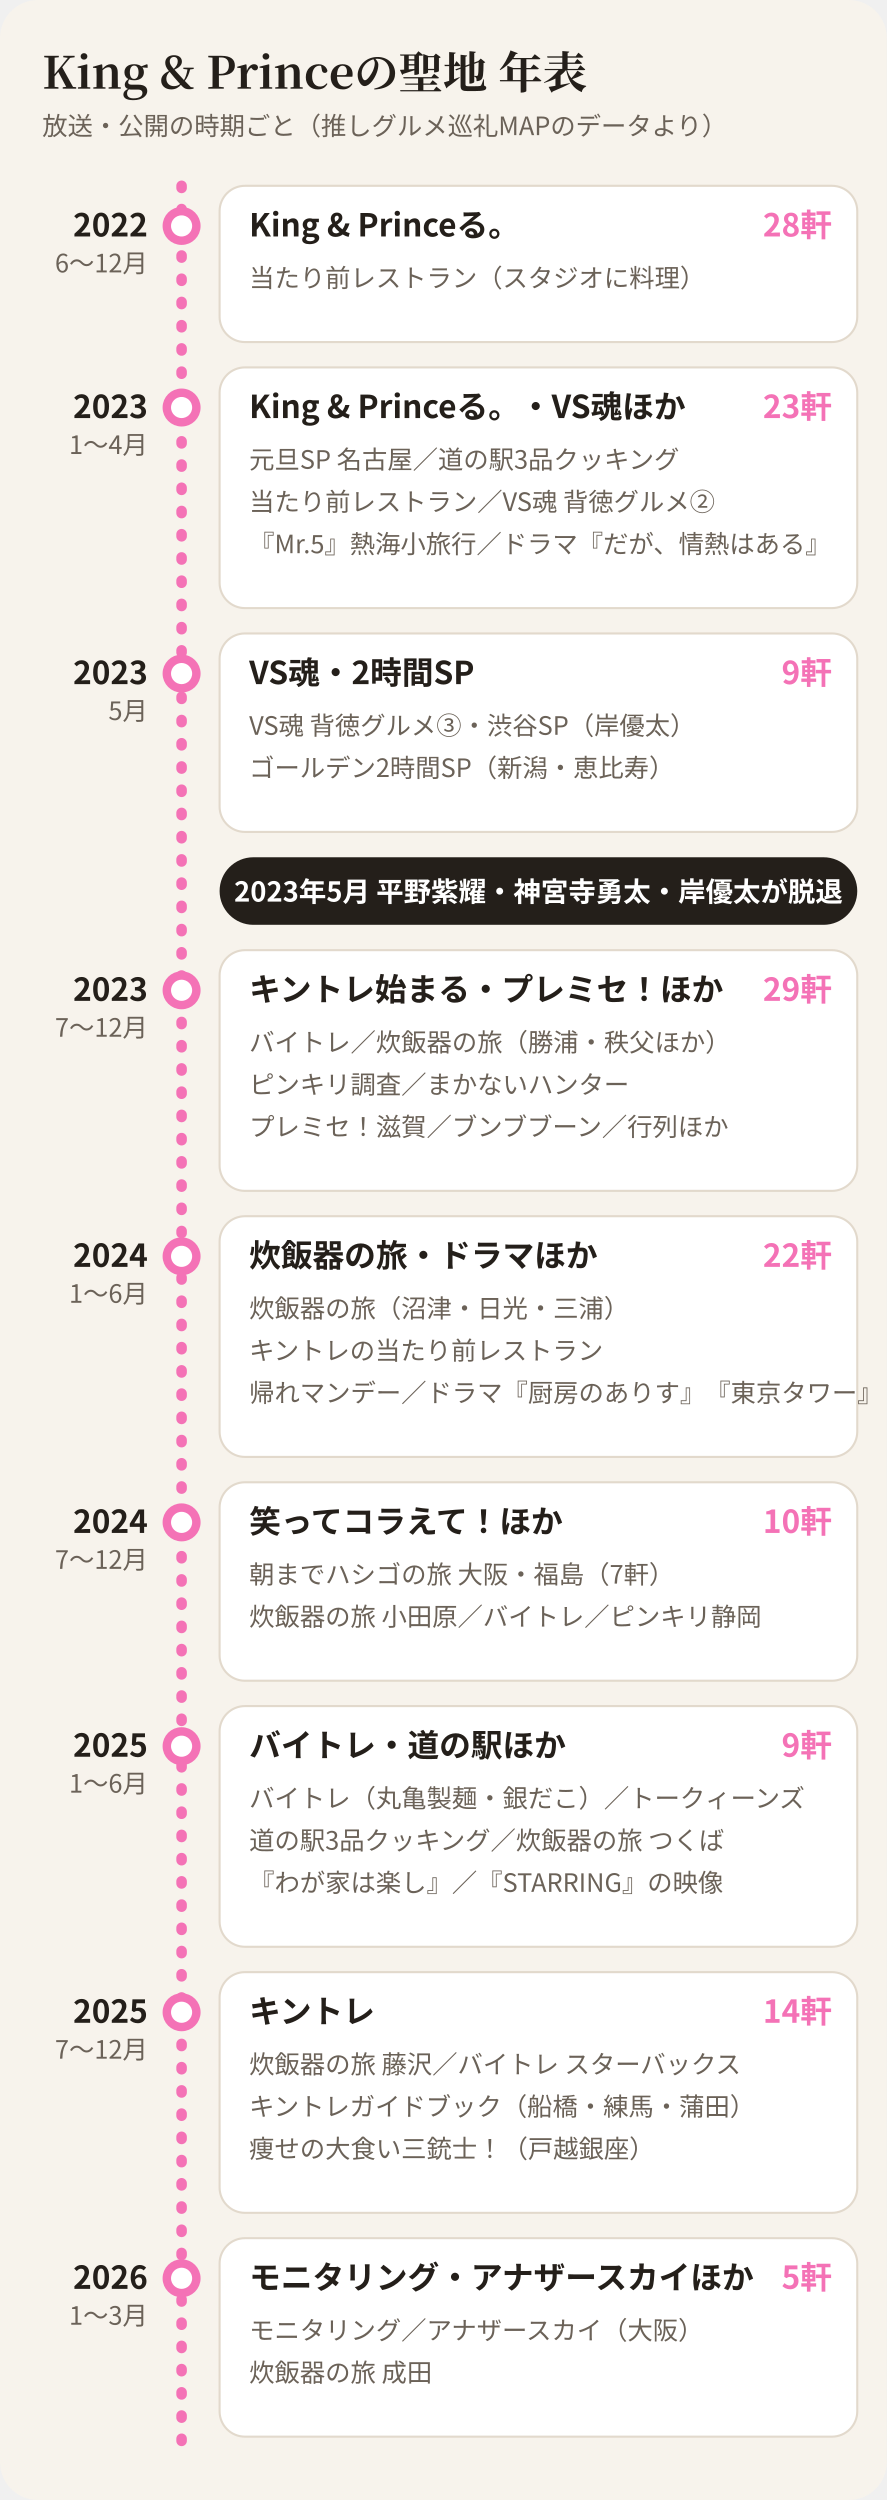
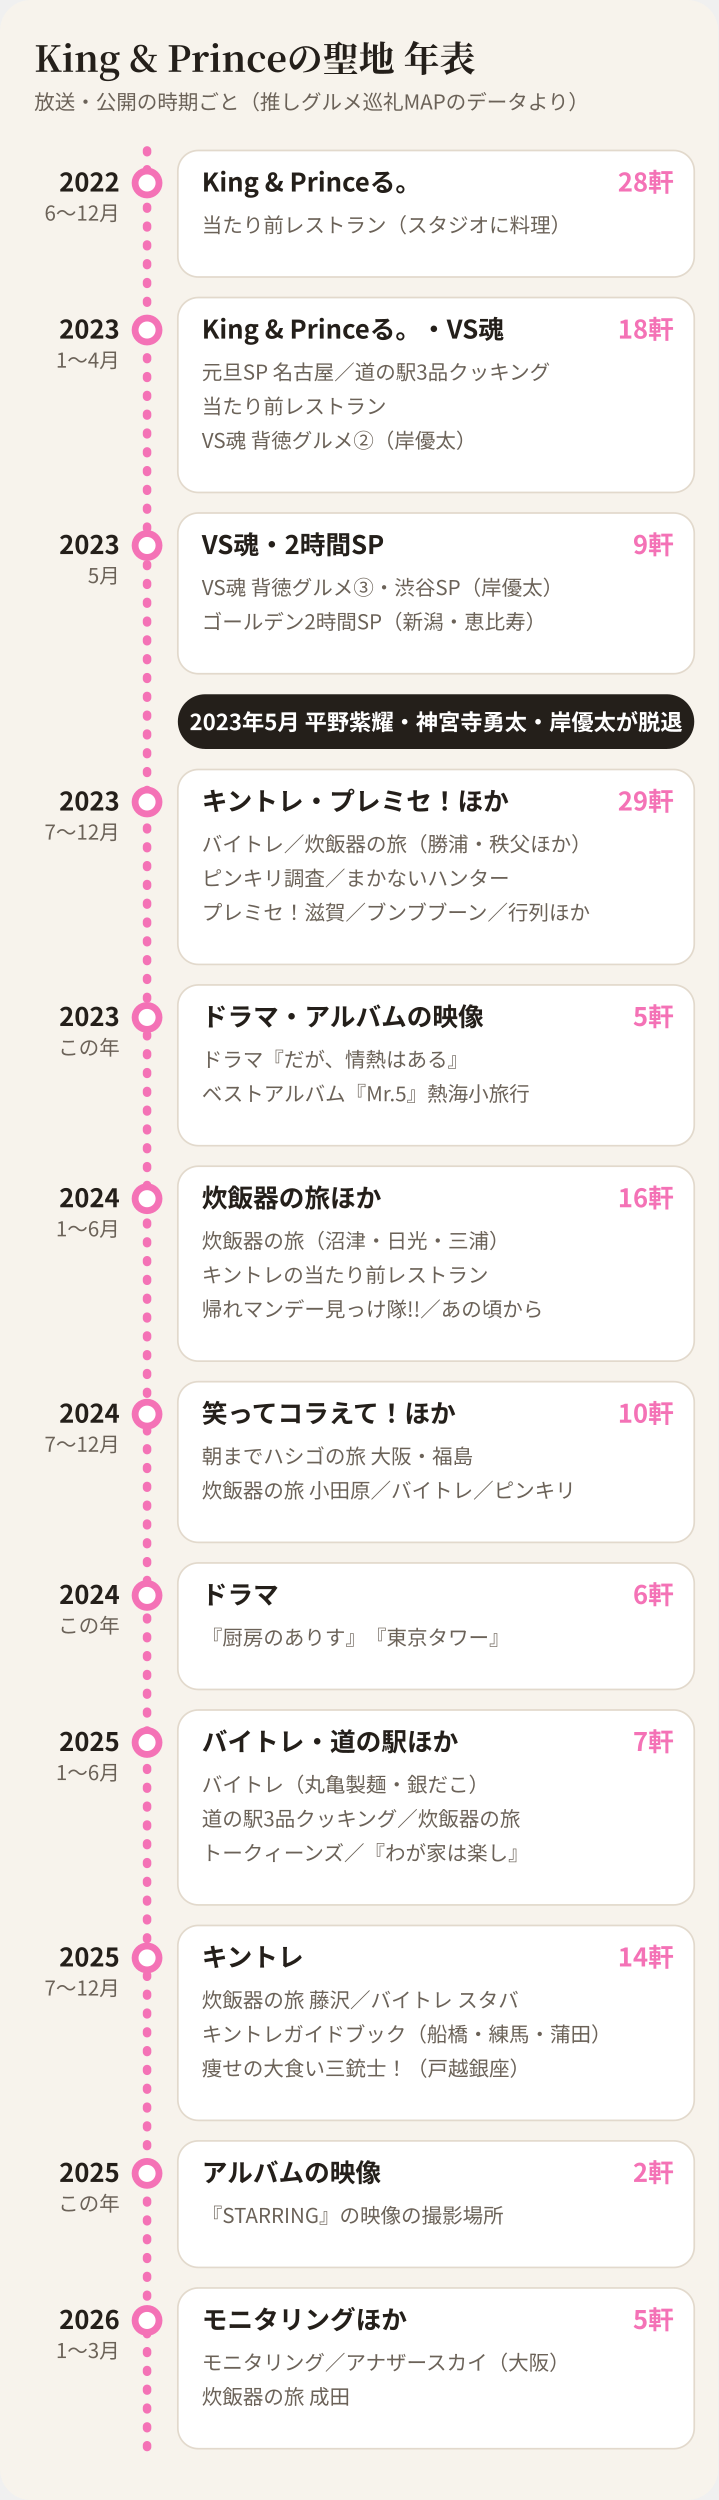
- <svg xmlns="http://www.w3.org/2000/svg" viewBox="0 0 420 1184" width="420" height="1184" font-family="'Hiragino Sans','Noto Sans CJK JP','Noto Sans JP',sans-serif">
-   <rect width="420" height="1184" rx="18" fill="#F7F3EC" />
+ <svg xmlns="http://www.w3.org/2000/svg" viewBox="0 0 420 1462" width="420" height="1462" font-family="'Hiragino Sans','Noto Sans CJK JP','Noto Sans JP',sans-serif">
+   <rect width="420" height="1462" rx="18" fill="#F7F3EC" />
  <text x="20" y="42" font-size="21" font-weight="800" fill="#241F1A" font-family="'Hiragino Mincho ProN','Noto Serif CJK JP','Noto Serif JP',serif">King &amp; Princeの聖地 年表</text>
  <text x="20" y="64" font-size="12" fill="#6B6258">放送・公開の時期ごと（推しグルメ巡礼MAPのデータより）</text>
-   <line x1="86" y1="88" x2="86" y2="1158" stroke="#f472b6" stroke-width="5" stroke-linecap="round" stroke-dasharray="1 10" />
+   <line x1="86" y1="88" x2="86" y2="1436" stroke="#f472b6" stroke-width="5" stroke-linecap="round" stroke-dasharray="1 10" />
  <text x="70" y="112" font-size="15" font-weight="800" text-anchor="end" fill="#241F1A">2022</text>
  <text x="70" y="129" font-size="12" text-anchor="end" fill="#6B6258">6〜12月</text>
  <circle cx="86" cy="107" r="7" fill="#fff" stroke="#f472b6" stroke-width="4" />
  <rect x="104" y="88" width="302" height="74" rx="12" fill="#fff" stroke="#E2D9CC" />
  <text x="118" y="112" font-size="15" font-weight="800" fill="#241F1A">King &amp; Princeる。</text>
  <text x="394" y="112" font-size="15" font-weight="800" text-anchor="end" fill="#f472b6">28軒</text>
  <text x="118" y="136" font-size="12" fill="#6B6258">当たり前レストラン（スタジオに料理）</text>
  <text x="70" y="198" font-size="15" font-weight="800" text-anchor="end" fill="#241F1A">2023</text>
  <text x="70" y="215" font-size="12" text-anchor="end" fill="#6B6258">1〜4月</text>
  <circle cx="86" cy="193" r="7" fill="#fff" stroke="#f472b6" stroke-width="4" />
  <rect x="104" y="174" width="302" height="114" rx="12" fill="#fff" stroke="#E2D9CC" />
-   <text x="118" y="198" font-size="15" font-weight="800" fill="#241F1A">King &amp; Princeる。・VS魂ほか</text>
-   <text x="394" y="198" font-size="15" font-weight="800" text-anchor="end" fill="#f472b6">23軒</text>
+   <text x="118" y="198" font-size="15" font-weight="800" fill="#241F1A">King &amp; Princeる。・VS魂</text>
+   <text x="394" y="198" font-size="15" font-weight="800" text-anchor="end" fill="#f472b6">18軒</text>
  <text x="118" y="222" font-size="12" fill="#6B6258">元旦SP 名古屋／道の駅3品クッキング</text>
-   <text x="118" y="242" font-size="12" fill="#6B6258">当たり前レストラン／VS魂 背徳グルメ②</text>
-   <text x="118" y="262" font-size="12" fill="#6B6258">『Mr.5』熱海小旅行／ドラマ『だが、情熱はある』</text>
+   <text x="118" y="242" font-size="12" fill="#6B6258">当たり前レストラン</text>
+   <text x="118" y="262" font-size="12" fill="#6B6258">VS魂 背徳グルメ②（岸優太）</text>
  <text x="70" y="324" font-size="15" font-weight="800" text-anchor="end" fill="#241F1A">2023</text>
  <text x="70" y="341" font-size="12" text-anchor="end" fill="#6B6258">5月</text>
  <circle cx="86" cy="319" r="7" fill="#fff" stroke="#f472b6" stroke-width="4" />
  <rect x="104" y="300" width="302" height="94" rx="12" fill="#fff" stroke="#E2D9CC" />
  <text x="118" y="324" font-size="15" font-weight="800" fill="#241F1A">VS魂・2時間SP</text>
  <text x="394" y="324" font-size="15" font-weight="800" text-anchor="end" fill="#f472b6">9軒</text>
  <text x="118" y="348" font-size="12" fill="#6B6258">VS魂 背徳グルメ③・渋谷SP（岸優太）</text>
  <text x="118" y="368" font-size="12" fill="#6B6258">ゴールデン2時間SP（新潟・恵比寿）</text>
  <rect x="104" y="406" width="302" height="32" rx="16" fill="#241F1A" />
  <text x="255.0" y="427" font-size="13" font-weight="700" text-anchor="middle" fill="#fff">2023年5月 平野紫耀・神宮寺勇太・岸優太が脱退</text>
  <text x="70" y="474" font-size="15" font-weight="800" text-anchor="end" fill="#241F1A">2023</text>
  <text x="70" y="491" font-size="12" text-anchor="end" fill="#6B6258">7〜12月</text>
  <circle cx="86" cy="469" r="7" fill="#fff" stroke="#f472b6" stroke-width="4" />
  <rect x="104" y="450" width="302" height="114" rx="12" fill="#fff" stroke="#E2D9CC" />
-   <text x="118" y="474" font-size="15" font-weight="800" fill="#241F1A">キントレ始まる・プレミセ！ほか</text>
+   <text x="118" y="474" font-size="15" font-weight="800" fill="#241F1A">キントレ・プレミセ！ほか</text>
  <text x="394" y="474" font-size="15" font-weight="800" text-anchor="end" fill="#f472b6">29軒</text>
  <text x="118" y="498" font-size="12" fill="#6B6258">バイトレ／炊飯器の旅（勝浦・秩父ほか）</text>
  <text x="118" y="518" font-size="12" fill="#6B6258">ピンキリ調査／まかないハンター</text>
  <text x="118" y="538" font-size="12" fill="#6B6258">プレミセ！滋賀／ブンブブーン／行列ほか</text>
-   <text x="70" y="600" font-size="15" font-weight="800" text-anchor="end" fill="#241F1A">2024</text>
-   <text x="70" y="617" font-size="12" text-anchor="end" fill="#6B6258">1〜6月</text>
+   <text x="70" y="600" font-size="15" font-weight="800" text-anchor="end" fill="#241F1A">2023</text>
+   <text x="70" y="617" font-size="12" text-anchor="end" fill="#6B6258">この年</text>
  <circle cx="86" cy="595" r="7" fill="#fff" stroke="#f472b6" stroke-width="4" />
-   <rect x="104" y="576" width="302" height="114" rx="12" fill="#fff" stroke="#E2D9CC" />
-   <text x="118" y="600" font-size="15" font-weight="800" fill="#241F1A">炊飯器の旅・ドラマほか</text>
-   <text x="394" y="600" font-size="15" font-weight="800" text-anchor="end" fill="#f472b6">22軒</text>
-   <text x="118" y="624" font-size="12" fill="#6B6258">炊飯器の旅（沼津・日光・三浦）</text>
-   <text x="118" y="644" font-size="12" fill="#6B6258">キントレの当たり前レストラン</text>
-   <text x="118" y="664" font-size="12" fill="#6B6258">帰れマンデー／ドラマ『厨房のありす』『東京タワー』</text>
-   <text x="70" y="726" font-size="15" font-weight="800" text-anchor="end" fill="#241F1A">2024</text>
-   <text x="70" y="743" font-size="12" text-anchor="end" fill="#6B6258">7〜12月</text>
-   <circle cx="86" cy="721" r="7" fill="#fff" stroke="#f472b6" stroke-width="4" />
-   <rect x="104" y="702" width="302" height="94" rx="12" fill="#fff" stroke="#E2D9CC" />
-   <text x="118" y="726" font-size="15" font-weight="800" fill="#241F1A">笑ってコラえて！ほか</text>
-   <text x="394" y="726" font-size="15" font-weight="800" text-anchor="end" fill="#f472b6">10軒</text>
-   <text x="118" y="750" font-size="12" fill="#6B6258">朝までハシゴの旅 大阪・福島（7軒）</text>
-   <text x="118" y="770" font-size="12" fill="#6B6258">炊飯器の旅 小田原／バイトレ／ピンキリ静岡</text>
-   <text x="70" y="832" font-size="15" font-weight="800" text-anchor="end" fill="#241F1A">2025</text>
-   <text x="70" y="849" font-size="12" text-anchor="end" fill="#6B6258">1〜6月</text>
+   <rect x="104" y="576" width="302" height="94" rx="12" fill="#fff" stroke="#E2D9CC" />
+   <text x="118" y="600" font-size="15" font-weight="800" fill="#241F1A">ドラマ・アルバムの映像</text>
+   <text x="394" y="600" font-size="15" font-weight="800" text-anchor="end" fill="#f472b6">5軒</text>
+   <text x="118" y="624" font-size="12" fill="#6B6258">ドラマ『だが、情熱はある』</text>
+   <text x="118" y="644" font-size="12" fill="#6B6258">ベストアルバム『Mr.5』熱海小旅行</text>
+   <text x="70" y="706" font-size="15" font-weight="800" text-anchor="end" fill="#241F1A">2024</text>
+   <text x="70" y="723" font-size="12" text-anchor="end" fill="#6B6258">1〜6月</text>
+   <circle cx="86" cy="701" r="7" fill="#fff" stroke="#f472b6" stroke-width="4" />
+   <rect x="104" y="682" width="302" height="114" rx="12" fill="#fff" stroke="#E2D9CC" />
+   <text x="118" y="706" font-size="15" font-weight="800" fill="#241F1A">炊飯器の旅ほか</text>
+   <text x="394" y="706" font-size="15" font-weight="800" text-anchor="end" fill="#f472b6">16軒</text>
+   <text x="118" y="730" font-size="12" fill="#6B6258">炊飯器の旅（沼津・日光・三浦）</text>
+   <text x="118" y="750" font-size="12" fill="#6B6258">キントレの当たり前レストラン</text>
+   <text x="118" y="770" font-size="12" fill="#6B6258">帰れマンデー見っけ隊!!／あの頃から</text>
+   <text x="70" y="832" font-size="15" font-weight="800" text-anchor="end" fill="#241F1A">2024</text>
+   <text x="70" y="849" font-size="12" text-anchor="end" fill="#6B6258">7〜12月</text>
  <circle cx="86" cy="827" r="7" fill="#fff" stroke="#f472b6" stroke-width="4" />
-   <rect x="104" y="808" width="302" height="114" rx="12" fill="#fff" stroke="#E2D9CC" />
-   <text x="118" y="832" font-size="15" font-weight="800" fill="#241F1A">バイトレ・道の駅ほか</text>
-   <text x="394" y="832" font-size="15" font-weight="800" text-anchor="end" fill="#f472b6">9軒</text>
-   <text x="118" y="856" font-size="12" fill="#6B6258">バイトレ（丸亀製麺・銀だこ）／トークィーンズ</text>
-   <text x="118" y="876" font-size="12" fill="#6B6258">道の駅3品クッキング／炊飯器の旅 つくば</text>
-   <text x="118" y="896" font-size="12" fill="#6B6258">『わが家は楽し』／『STARRING』の映像</text>
-   <text x="70" y="958" font-size="15" font-weight="800" text-anchor="end" fill="#241F1A">2025</text>
-   <text x="70" y="975" font-size="12" text-anchor="end" fill="#6B6258">7〜12月</text>
-   <circle cx="86" cy="953" r="7" fill="#fff" stroke="#f472b6" stroke-width="4" />
-   <rect x="104" y="934" width="302" height="114" rx="12" fill="#fff" stroke="#E2D9CC" />
-   <text x="118" y="958" font-size="15" font-weight="800" fill="#241F1A">キントレ</text>
-   <text x="394" y="958" font-size="15" font-weight="800" text-anchor="end" fill="#f472b6">14軒</text>
-   <text x="118" y="982" font-size="12" fill="#6B6258">炊飯器の旅 藤沢／バイトレ スターバックス</text>
-   <text x="118" y="1002" font-size="12" fill="#6B6258">キントレガイドブック（船橋・練馬・蒲田）</text>
-   <text x="118" y="1022" font-size="12" fill="#6B6258">痩せの大食い三銃士！（戸越銀座）</text>
-   <text x="70" y="1084" font-size="15" font-weight="800" text-anchor="end" fill="#241F1A">2026</text>
-   <text x="70" y="1101" font-size="12" text-anchor="end" fill="#6B6258">1〜3月</text>
-   <circle cx="86" cy="1079" r="7" fill="#fff" stroke="#f472b6" stroke-width="4" />
-   <rect x="104" y="1060" width="302" height="94" rx="12" fill="#fff" stroke="#E2D9CC" />
-   <text x="118" y="1084" font-size="15" font-weight="800" fill="#241F1A">モニタリング・アナザースカイほか</text>
-   <text x="394" y="1084" font-size="15" font-weight="800" text-anchor="end" fill="#f472b6">5軒</text>
-   <text x="118" y="1108" font-size="12" fill="#6B6258">モニタリング／アナザースカイ（大阪）</text>
-   <text x="118" y="1128" font-size="12" fill="#6B6258">炊飯器の旅 成田</text>
+   <rect x="104" y="808" width="302" height="94" rx="12" fill="#fff" stroke="#E2D9CC" />
+   <text x="118" y="832" font-size="15" font-weight="800" fill="#241F1A">笑ってコラえて！ほか</text>
+   <text x="394" y="832" font-size="15" font-weight="800" text-anchor="end" fill="#f472b6">10軒</text>
+   <text x="118" y="856" font-size="12" fill="#6B6258">朝までハシゴの旅 大阪・福島</text>
+   <text x="118" y="876" font-size="12" fill="#6B6258">炊飯器の旅 小田原／バイトレ／ピンキリ</text>
+   <text x="70" y="938" font-size="15" font-weight="800" text-anchor="end" fill="#241F1A">2024</text>
+   <text x="70" y="955" font-size="12" text-anchor="end" fill="#6B6258">この年</text>
+   <circle cx="86" cy="933" r="7" fill="#fff" stroke="#f472b6" stroke-width="4" />
+   <rect x="104" y="914" width="302" height="74" rx="12" fill="#fff" stroke="#E2D9CC" />
+   <text x="118" y="938" font-size="15" font-weight="800" fill="#241F1A">ドラマ</text>
+   <text x="394" y="938" font-size="15" font-weight="800" text-anchor="end" fill="#f472b6">6軒</text>
+   <text x="118" y="962" font-size="12" fill="#6B6258">『厨房のありす』『東京タワー』</text>
+   <text x="70" y="1024" font-size="15" font-weight="800" text-anchor="end" fill="#241F1A">2025</text>
+   <text x="70" y="1041" font-size="12" text-anchor="end" fill="#6B6258">1〜6月</text>
+   <circle cx="86" cy="1019" r="7" fill="#fff" stroke="#f472b6" stroke-width="4" />
+   <rect x="104" y="1000" width="302" height="114" rx="12" fill="#fff" stroke="#E2D9CC" />
+   <text x="118" y="1024" font-size="15" font-weight="800" fill="#241F1A">バイトレ・道の駅ほか</text>
+   <text x="394" y="1024" font-size="15" font-weight="800" text-anchor="end" fill="#f472b6">7軒</text>
+   <text x="118" y="1048" font-size="12" fill="#6B6258">バイトレ（丸亀製麺・銀だこ）</text>
+   <text x="118" y="1068" font-size="12" fill="#6B6258">道の駅3品クッキング／炊飯器の旅</text>
+   <text x="118" y="1088" font-size="12" fill="#6B6258">トークィーンズ／『わが家は楽し』</text>
+   <text x="70" y="1150" font-size="15" font-weight="800" text-anchor="end" fill="#241F1A">2025</text>
+   <text x="70" y="1167" font-size="12" text-anchor="end" fill="#6B6258">7〜12月</text>
+   <circle cx="86" cy="1145" r="7" fill="#fff" stroke="#f472b6" stroke-width="4" />
+   <rect x="104" y="1126" width="302" height="114" rx="12" fill="#fff" stroke="#E2D9CC" />
+   <text x="118" y="1150" font-size="15" font-weight="800" fill="#241F1A">キントレ</text>
+   <text x="394" y="1150" font-size="15" font-weight="800" text-anchor="end" fill="#f472b6">14軒</text>
+   <text x="118" y="1174" font-size="12" fill="#6B6258">炊飯器の旅 藤沢／バイトレ スタバ</text>
+   <text x="118" y="1194" font-size="12" fill="#6B6258">キントレガイドブック（船橋・練馬・蒲田）</text>
+   <text x="118" y="1214" font-size="12" fill="#6B6258">痩せの大食い三銃士！（戸越銀座）</text>
+   <text x="70" y="1276" font-size="15" font-weight="800" text-anchor="end" fill="#241F1A">2025</text>
+   <text x="70" y="1293" font-size="12" text-anchor="end" fill="#6B6258">この年</text>
+   <circle cx="86" cy="1271" r="7" fill="#fff" stroke="#f472b6" stroke-width="4" />
+   <rect x="104" y="1252" width="302" height="74" rx="12" fill="#fff" stroke="#E2D9CC" />
+   <text x="118" y="1276" font-size="15" font-weight="800" fill="#241F1A">アルバムの映像</text>
+   <text x="394" y="1276" font-size="15" font-weight="800" text-anchor="end" fill="#f472b6">2軒</text>
+   <text x="118" y="1300" font-size="12" fill="#6B6258">『STARRING』の映像の撮影場所</text>
+   <text x="70" y="1362" font-size="15" font-weight="800" text-anchor="end" fill="#241F1A">2026</text>
+   <text x="70" y="1379" font-size="12" text-anchor="end" fill="#6B6258">1〜3月</text>
+   <circle cx="86" cy="1357" r="7" fill="#fff" stroke="#f472b6" stroke-width="4" />
+   <rect x="104" y="1338" width="302" height="94" rx="12" fill="#fff" stroke="#E2D9CC" />
+   <text x="118" y="1362" font-size="15" font-weight="800" fill="#241F1A">モニタリングほか</text>
+   <text x="394" y="1362" font-size="15" font-weight="800" text-anchor="end" fill="#f472b6">5軒</text>
+   <text x="118" y="1386" font-size="12" fill="#6B6258">モニタリング／アナザースカイ（大阪）</text>
+   <text x="118" y="1406" font-size="12" fill="#6B6258">炊飯器の旅 成田</text>
</svg>
